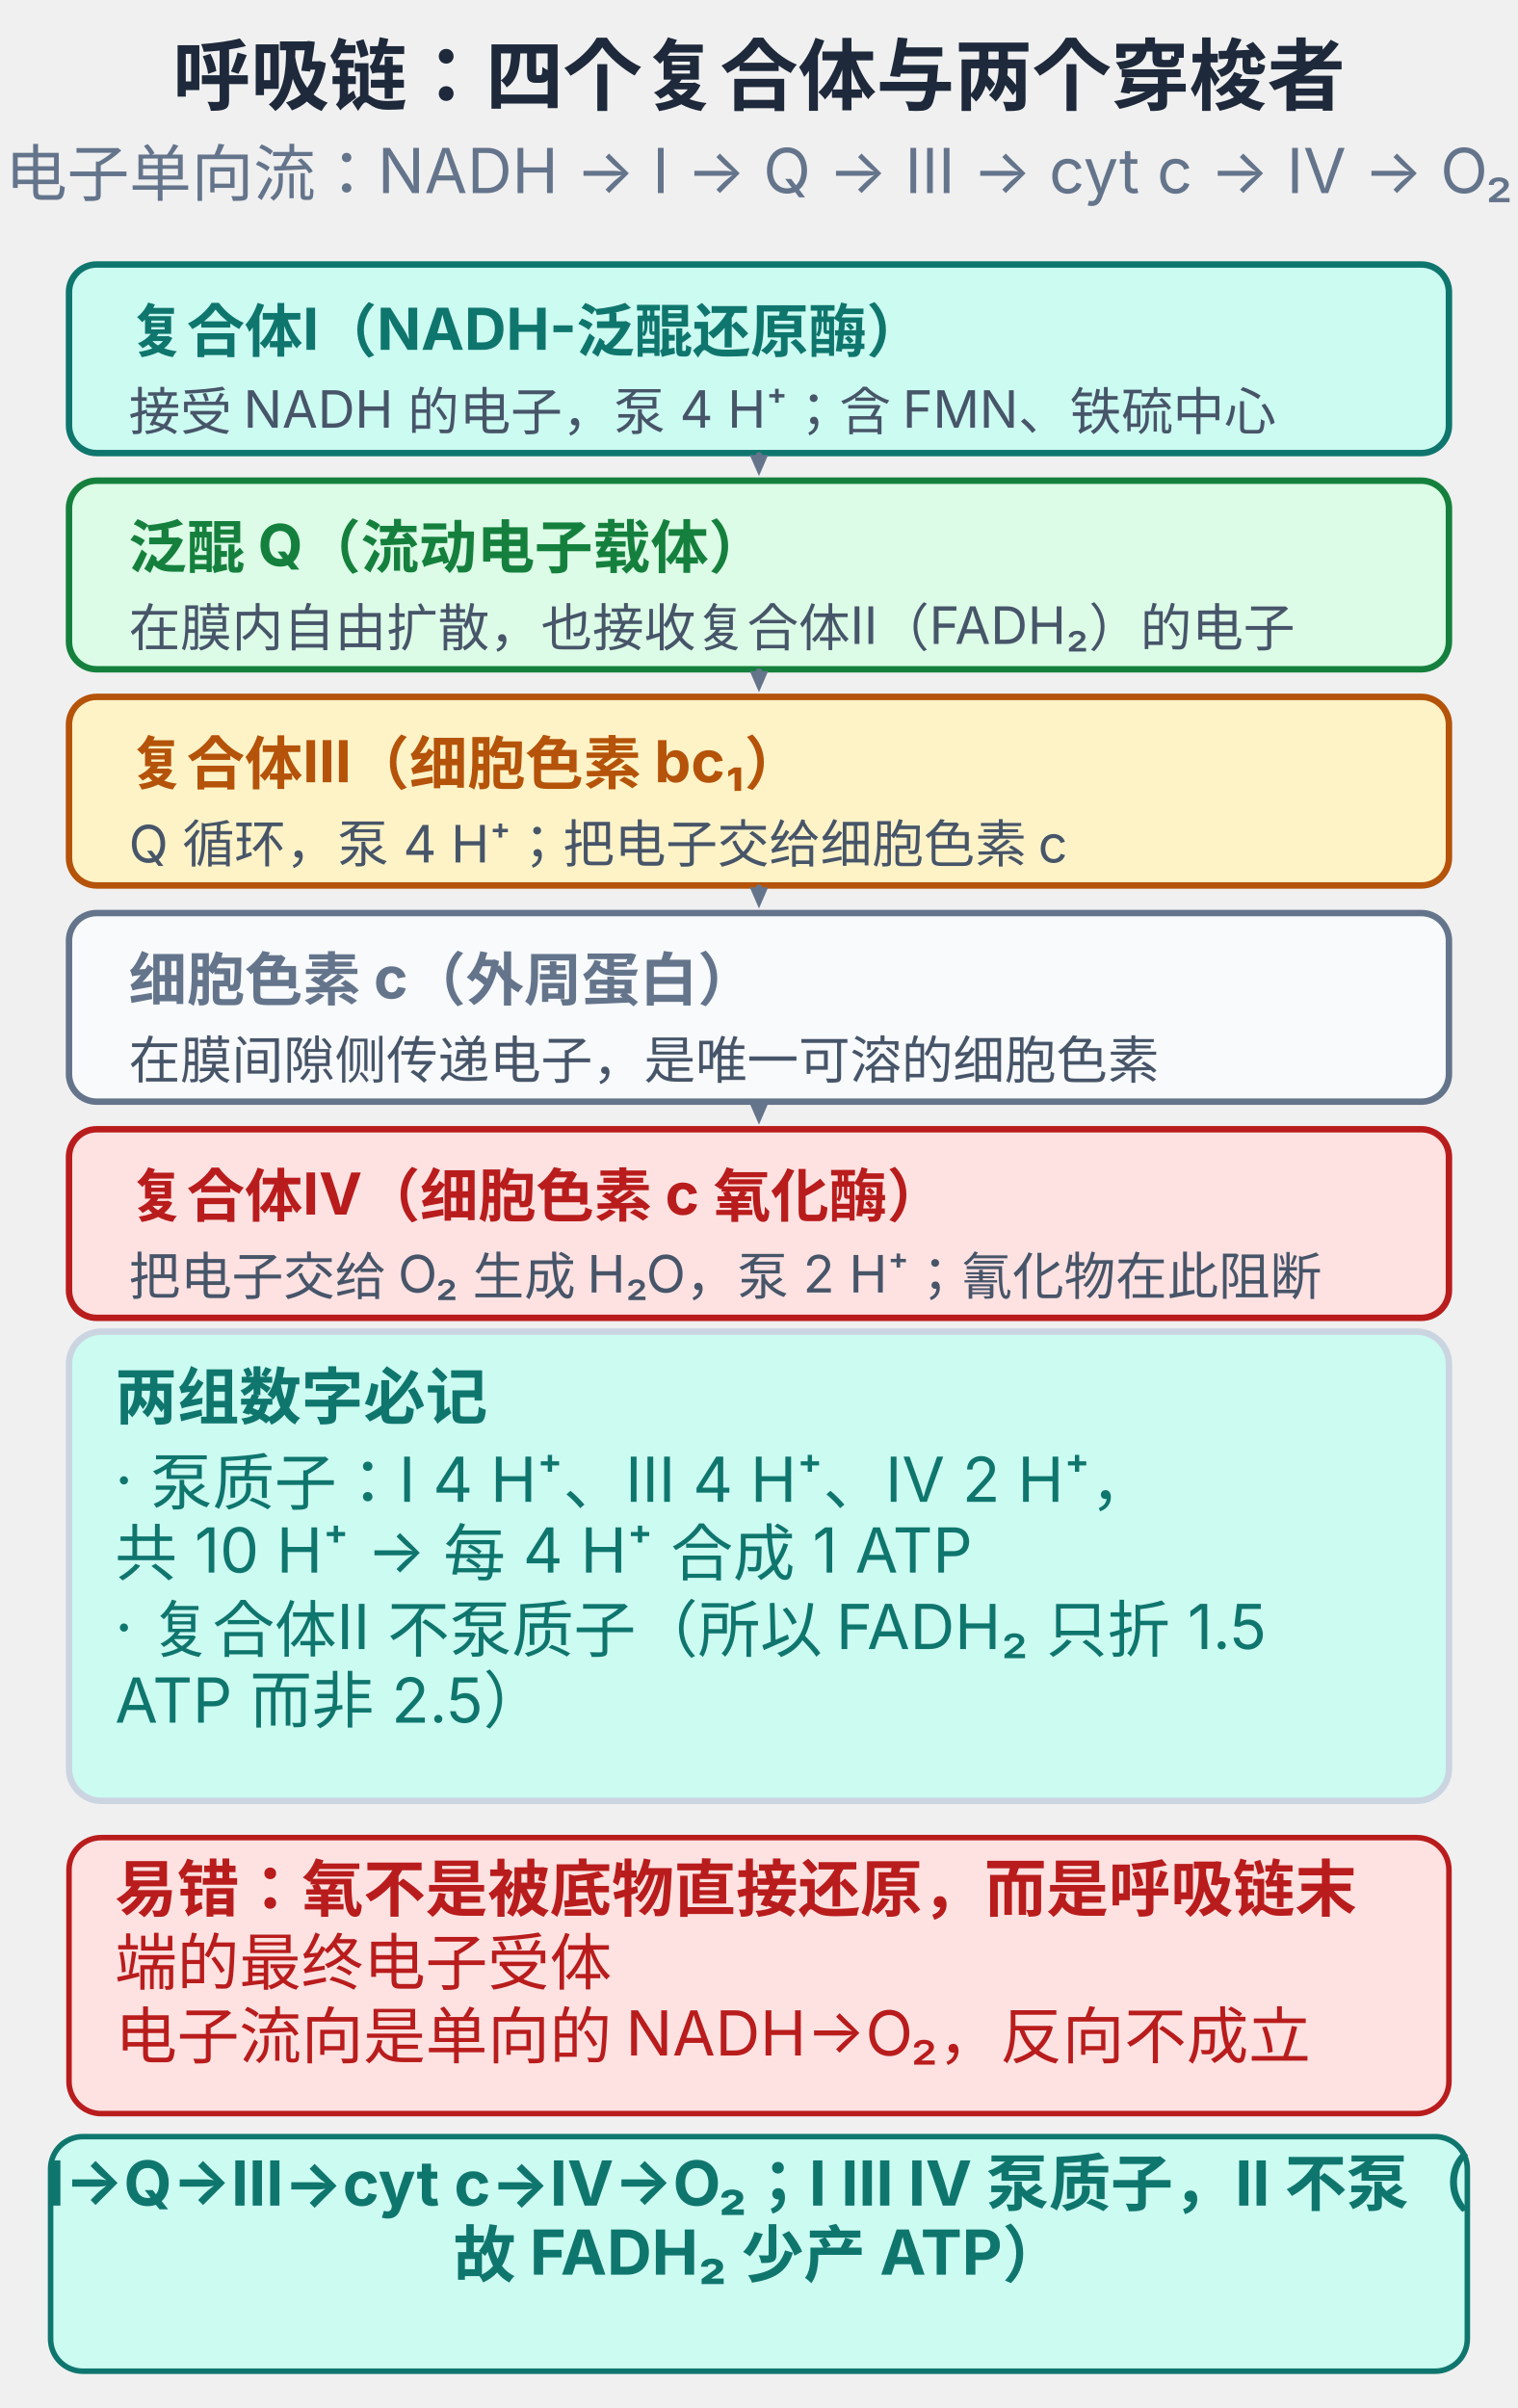
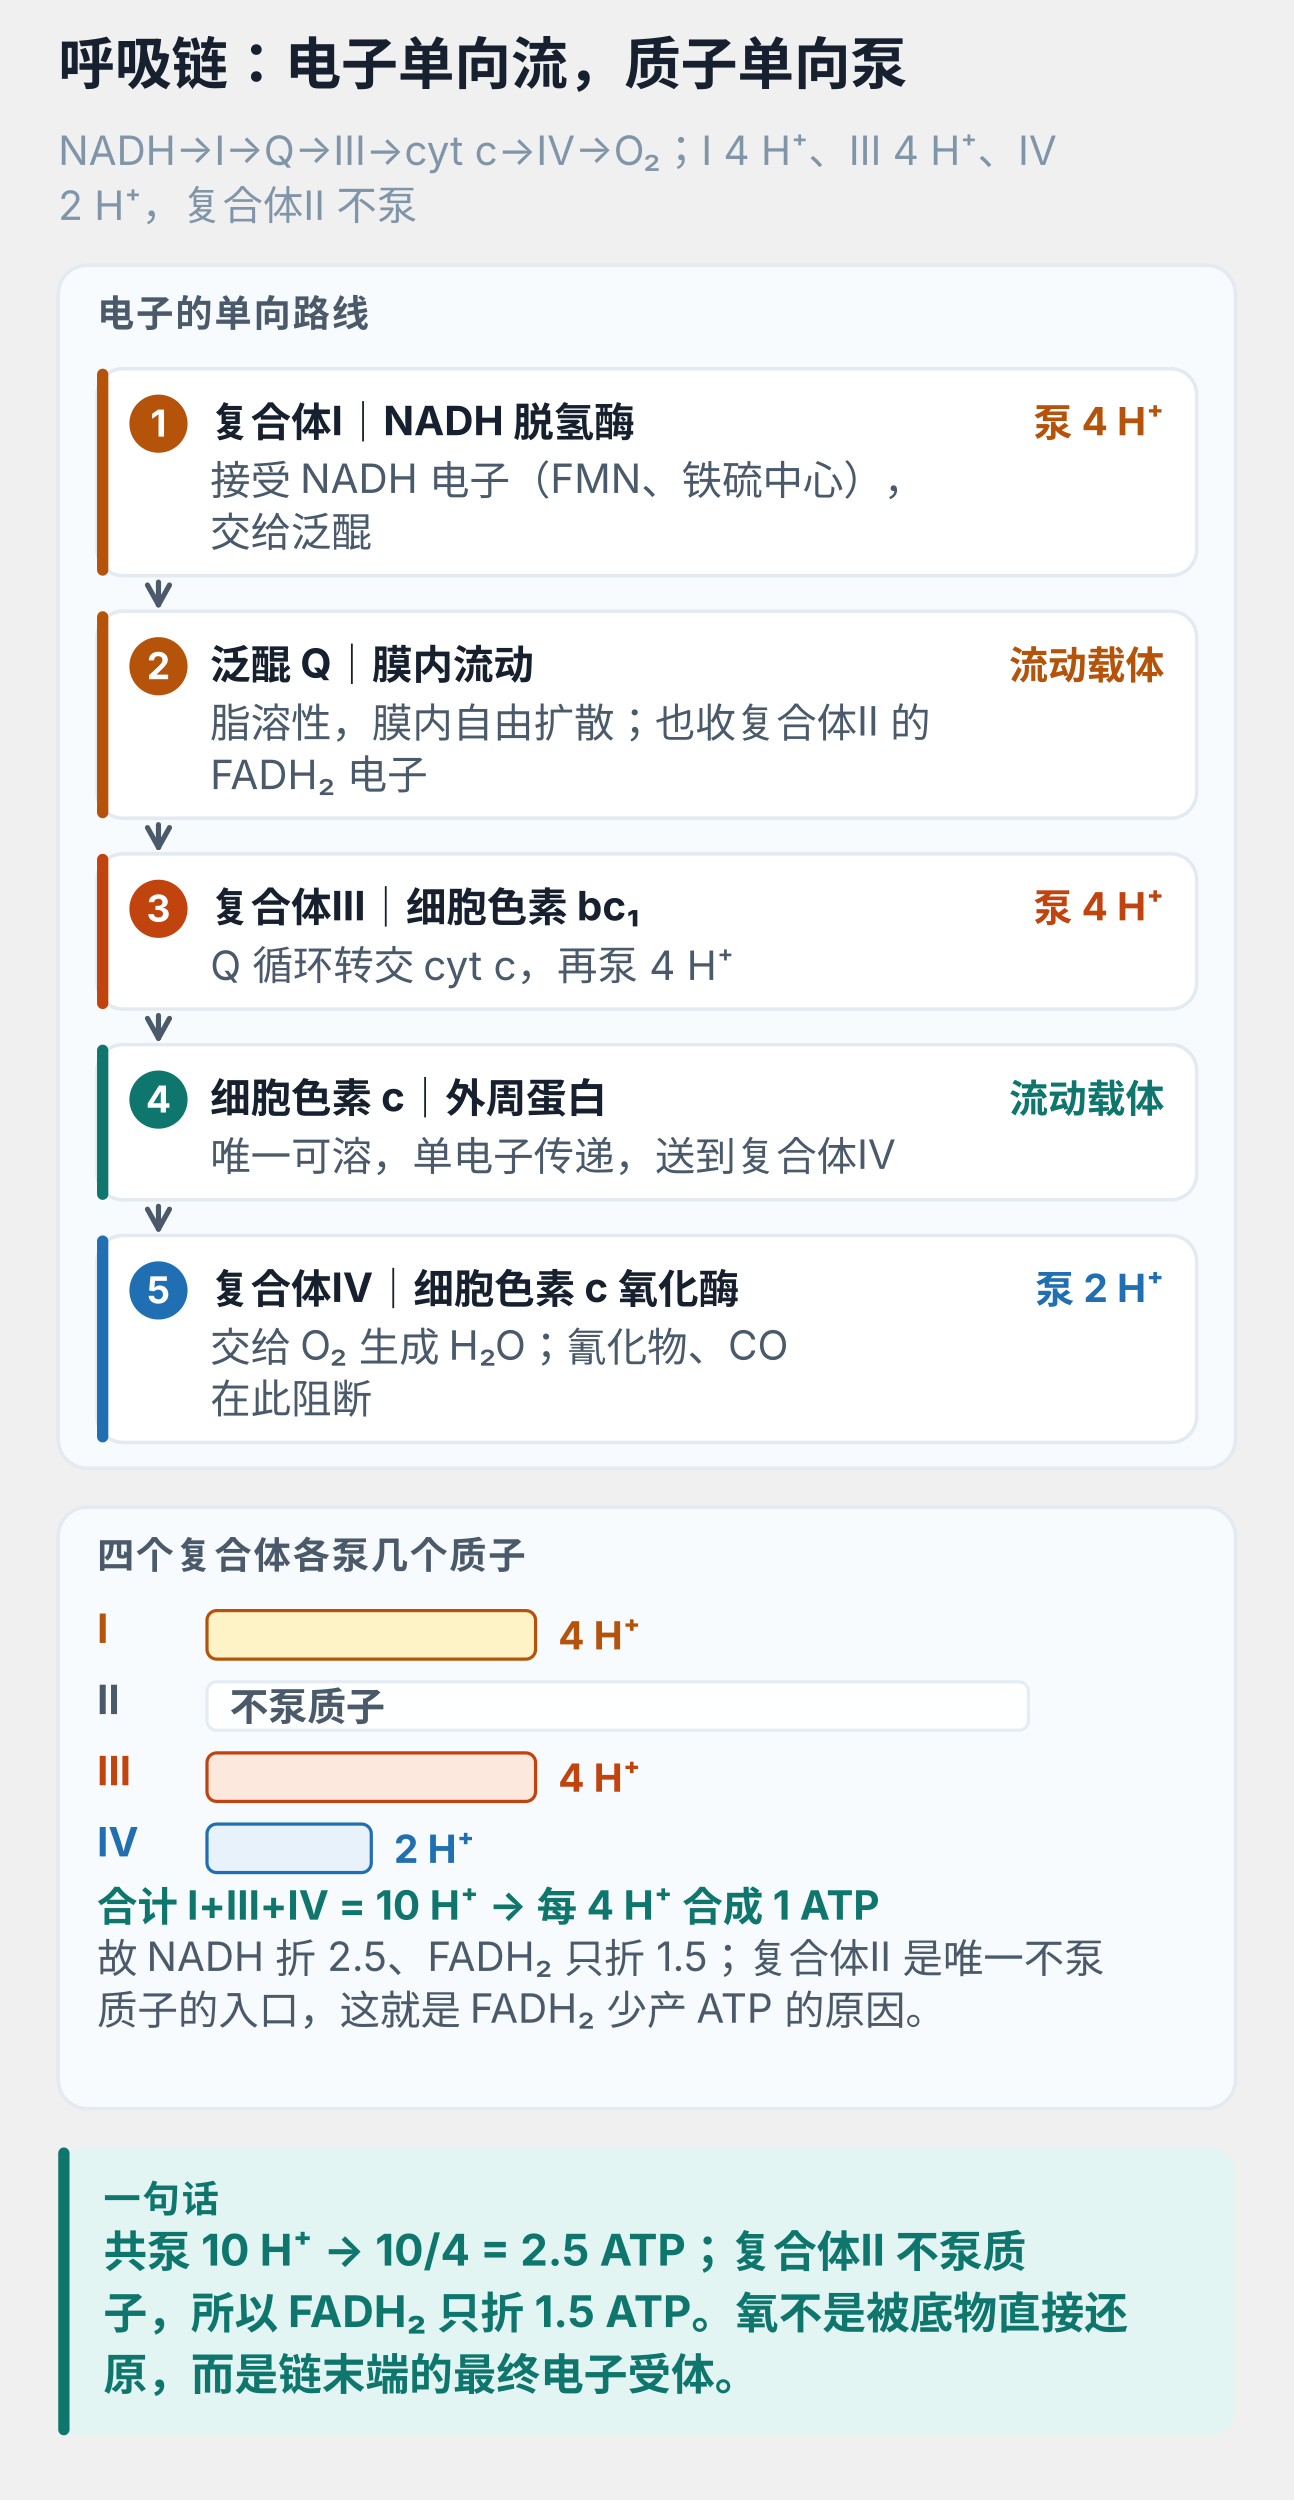
- <svg xmlns="http://www.w3.org/2000/svg" viewBox="0 0 330 523.5" width="100%" style="max-width:330px;display:block;margin:0 auto;background:#ffffff;border-radius:10px" role="img">
-   <text x="165.0" y="22.6" text-anchor="middle" font-size="17" font-weight="700" fill="#1e293b" font-family="-apple-system,'PingFang SC','Microsoft YaHei',sans-serif">呼吸链：四个复合体与两个穿梭者</text>
-   <text x="165.0" y="42.6" text-anchor="middle" font-size="13.5" font-weight="400" fill="#64748b" font-family="-apple-system,'PingFang SC','Microsoft YaHei',sans-serif">电子单向流：NADH → Ⅰ → Q → Ⅲ → cyt c → Ⅳ → O₂</text>
-   <rect x="15.0" y="57.5" width="300.0" height="41.0" rx="6" fill="#ccfbf1" stroke="#0f766e" stroke-width="1.4" />
-   <text x="28.0" y="76.5" text-anchor="start" font-size="12.6" font-weight="700" fill="#0f766e" font-family="-apple-system,'PingFang SC','Microsoft YaHei',sans-serif">复合体Ⅰ（NADH-泛醌还原酶）</text>
-   <text x="28.0" y="93.5" text-anchor="start" font-size="11.2" font-weight="400" fill="#475569" font-family="-apple-system,'PingFang SC','Microsoft YaHei',sans-serif">接受 NADH 的电子，泵 4 H⁺；含 FMN、铁硫中心</text>
-   <line x1="165.0" y1="99.5" x2="165.0" y2="99.0" stroke="#64748b" stroke-width="1.4" stroke-linecap="round" />
-   <polygon points="165.0,103.5 163.0,98.9 167.0,98.9" fill="#64748b" />
-   <rect x="15.0" y="104.5" width="300.0" height="41.0" rx="6" fill="#dcfce7" stroke="#15803d" stroke-width="1.4" />
-   <text x="28.0" y="123.5" text-anchor="start" font-size="12.6" font-weight="700" fill="#15803d" font-family="-apple-system,'PingFang SC','Microsoft YaHei',sans-serif">泛醌 Q（流动电子载体）</text>
-   <text x="28.0" y="140.5" text-anchor="start" font-size="11.2" font-weight="400" fill="#475569" font-family="-apple-system,'PingFang SC','Microsoft YaHei',sans-serif">在膜内自由扩散，也接收复合体Ⅱ（FADH₂）的电子</text>
-   <line x1="165.0" y1="146.5" x2="165.0" y2="146.0" stroke="#64748b" stroke-width="1.4" stroke-linecap="round" />
-   <polygon points="165.0,150.5 163.0,145.9 167.0,145.9" fill="#64748b" />
-   <rect x="15.0" y="151.5" width="300.0" height="41.0" rx="6" fill="#fef3c7" stroke="#b45309" stroke-width="1.4" />
-   <text x="28.0" y="170.5" text-anchor="start" font-size="12.6" font-weight="700" fill="#b45309" font-family="-apple-system,'PingFang SC','Microsoft YaHei',sans-serif">复合体Ⅲ（细胞色素 bc₁）</text>
-   <text x="28.0" y="187.5" text-anchor="start" font-size="11.2" font-weight="400" fill="#475569" font-family="-apple-system,'PingFang SC','Microsoft YaHei',sans-serif">Q 循环，泵 4 H⁺；把电子交给细胞色素 c</text>
-   <line x1="165.0" y1="193.5" x2="165.0" y2="193.0" stroke="#64748b" stroke-width="1.4" stroke-linecap="round" />
-   <polygon points="165.0,197.5 163.0,192.9 167.0,192.9" fill="#64748b" />
-   <rect x="15.0" y="198.5" width="300.0" height="41.0" rx="6" fill="#f8fafc" stroke="#64748b" stroke-width="1.4" />
-   <text x="28.0" y="217.5" text-anchor="start" font-size="12.6" font-weight="700" fill="#64748b" font-family="-apple-system,'PingFang SC','Microsoft YaHei',sans-serif">细胞色素 c（外周蛋白）</text>
-   <text x="28.0" y="234.5" text-anchor="start" font-size="11.2" font-weight="400" fill="#475569" font-family="-apple-system,'PingFang SC','Microsoft YaHei',sans-serif">在膜间隙侧传递电子，是唯一可溶的细胞色素</text>
-   <line x1="165.0" y1="240.5" x2="165.0" y2="240.0" stroke="#64748b" stroke-width="1.4" stroke-linecap="round" />
-   <polygon points="165.0,244.5 163.0,239.9 167.0,239.9" fill="#64748b" />
-   <rect x="15.0" y="245.5" width="300.0" height="41.0" rx="6" fill="#fee2e2" stroke="#b91c1c" stroke-width="1.4" />
-   <text x="28.0" y="264.5" text-anchor="start" font-size="12.6" font-weight="700" fill="#b91c1c" font-family="-apple-system,'PingFang SC','Microsoft YaHei',sans-serif">复合体Ⅳ（细胞色素 c 氧化酶）</text>
-   <text x="28.0" y="281.5" text-anchor="start" font-size="11.2" font-weight="400" fill="#475569" font-family="-apple-system,'PingFang SC','Microsoft YaHei',sans-serif">把电子交给 O₂ 生成 H₂O，泵 2 H⁺；氰化物在此阻断</text>
-   <rect x="15.0" y="289.5" width="300.0" height="102.0" rx="7" fill="#ccfbf1" stroke="#cbd5e1" stroke-width="1.4" />
-   <text x="25.0" y="308.5" text-anchor="start" font-size="13.5" font-weight="700" fill="#0f766e" font-family="-apple-system,'PingFang SC','Microsoft YaHei',sans-serif">两组数字必记</text>
-   <text x="25.0" y="326.5" text-anchor="start" font-size="13.5" font-weight="400" fill="#0f766e" font-family="-apple-system,'PingFang SC','Microsoft YaHei',sans-serif">· 泵质子：Ⅰ 4 H⁺、Ⅲ 4 H⁺、Ⅳ 2 H⁺，</text>
-   <text x="25.0" y="342.5" text-anchor="start" font-size="13.5" font-weight="400" fill="#0f766e" font-family="-apple-system,'PingFang SC','Microsoft YaHei',sans-serif">共 10 H⁺ → 每 4 H⁺ 合成 1 ATP</text>
-   <text x="25.0" y="358.5" text-anchor="start" font-size="13.5" font-weight="400" fill="#0f766e" font-family="-apple-system,'PingFang SC','Microsoft YaHei',sans-serif">· 复合体Ⅱ 不泵质子（所以 FADH₂ 只折 1.5</text>
-   <text x="25.0" y="374.5" text-anchor="start" font-size="13.5" font-weight="400" fill="#0f766e" font-family="-apple-system,'PingFang SC','Microsoft YaHei',sans-serif"> ATP 而非 2.5）</text>
-   <rect x="15.0" y="399.5" width="300.0" height="60.0" rx="7" fill="#fee2e2" stroke="#b91c1c" stroke-width="1.2" />
-   <text x="25.0" y="415.5" text-anchor="start" font-size="13.5" font-weight="700" fill="#b91c1c" font-family="-apple-system,'PingFang SC','Microsoft YaHei',sans-serif">易错：氧不是被底物直接还原，而是呼吸链末</text>
-   <text x="25.0" y="431.5" text-anchor="start" font-size="13.5" font-weight="400" fill="#b91c1c" font-family="-apple-system,'PingFang SC','Microsoft YaHei',sans-serif">端的最终电子受体</text>
-   <text x="25.0" y="447.5" text-anchor="start" font-size="13.5" font-weight="400" fill="#b91c1c" font-family="-apple-system,'PingFang SC','Microsoft YaHei',sans-serif">电子流向是单向的 NADH→O₂，反向不成立</text>
-   <rect x="11.0" y="464.5" width="308.0" height="51.0" rx="7" fill="#ccfbf1" stroke="#0f766e" stroke-width="1.2" />
-   <text x="165.0" y="479.5" text-anchor="middle" font-size="13.5" font-weight="700" fill="#0f766e" font-family="-apple-system,'PingFang SC','Microsoft YaHei',sans-serif">Ⅰ→Q→Ⅲ→cyt c→Ⅳ→O₂；Ⅰ Ⅲ Ⅳ 泵质子，Ⅱ 不泵（</text>
-   <text x="165.0" y="495.0" text-anchor="middle" font-size="13.5" font-weight="700" fill="#0f766e" font-family="-apple-system,'PingFang SC','Microsoft YaHei',sans-serif">故 FADH₂ 少产 ATP）</text>
+ <svg xmlns="http://www.w3.org/2000/svg" viewBox="0 0 400 773" width="100%" style="max-width:400px;display:block;margin:0 auto;background:#ffffff;border-radius:12px" role="img" aria-label="呼吸链：电子单向流，质子单向泵">
+   <text x="18.0" y="26.0" font-size="17.5" font-weight="700" fill="#16202e" font-family="-apple-system,BlinkMacSystemFont,'PingFang SC','Microsoft YaHei',sans-serif">呼吸链：电子单向流，质子单向泵</text>
+   <text x="18.0" y="51.0" font-size="12.5" font-weight="400" fill="#8095a8" font-family="-apple-system,BlinkMacSystemFont,'PingFang SC','Microsoft YaHei',sans-serif">NADH→Ⅰ→Q→Ⅲ→cyt c→Ⅳ→O₂；Ⅰ 4 H⁺、Ⅲ 4 H⁺、Ⅳ</text>
+   <text x="18.0" y="68.0" font-size="12.5" font-weight="400" fill="#8095a8" font-family="-apple-system,BlinkMacSystemFont,'PingFang SC','Microsoft YaHei',sans-serif">2 H⁺，复合体Ⅱ 不泵</text>
+   <rect x="18.0" y="82.0" width="364.0" height="372.0" rx="9" fill="#f8fbfd" stroke="#e3eaf2" stroke-width="1.1" />
+   <text x="30.0" y="101.0" font-size="11.5" font-weight="700" fill="#4a5a6b" letter-spacing="0.6" font-family="-apple-system,BlinkMacSystemFont,'PingFang SC','Microsoft YaHei',sans-serif">电子的单向路线</text>
+   <rect x="30.0" y="114.0" width="340.0" height="64.0" rx="8" fill="#ffffff" stroke="#e3eaf2" stroke-width="1.1" />
+   <rect x="30.0" y="114.0" width="3.5" height="64.0" rx="1.8" fill="#b45309" />
+   <circle cx="49.0" cy="131.0" r="9" fill="#b45309" />
+   <text x="49.0" y="135.0" text-anchor="middle" font-size="11.5" font-weight="700" fill="#ffffff" font-family="-apple-system,BlinkMacSystemFont,'PingFang SC','Microsoft YaHei',sans-serif">1</text>
+   <text x="65.0" y="135.0" font-size="12.5" font-weight="700" fill="#16202e" font-family="-apple-system,BlinkMacSystemFont,'PingFang SC','Microsoft YaHei',sans-serif">复合体Ⅰ｜NADH 脱氢酶</text>
+   <text x="360.0" y="135.0" text-anchor="end" font-size="12" font-weight="700" fill="#b45309" font-family="-apple-system,BlinkMacSystemFont,'PingFang SC','Microsoft YaHei',sans-serif">泵 4 H⁺</text>
+   <text x="65.0" y="153.0" font-size="12.5" font-weight="400" fill="#4a5a6b" font-family="-apple-system,BlinkMacSystemFont,'PingFang SC','Microsoft YaHei',sans-serif">接受 NADH 电子（FMN、铁硫中心），</text>
+   <text x="65.0" y="169.0" font-size="12.5" font-weight="400" fill="#4a5a6b" font-family="-apple-system,BlinkMacSystemFont,'PingFang SC','Microsoft YaHei',sans-serif">交给泛醌</text>
+   <line x1="49.0" y1="180.0" x2="49.0" y2="187.0" stroke="#4a5a6b" stroke-width="1.6" stroke-linecap="round" />
+   <line x1="49.0" y1="187.0" x2="45.6" y2="180.9" stroke="#4a5a6b" stroke-width="1.6" stroke-linecap="round" />
+   <line x1="49.0" y1="187.0" x2="52.4" y2="180.9" stroke="#4a5a6b" stroke-width="1.6" stroke-linecap="round" />
+   <rect x="30.0" y="189.0" width="340.0" height="64.0" rx="8" fill="#ffffff" stroke="#e3eaf2" stroke-width="1.1" />
+   <rect x="30.0" y="189.0" width="3.5" height="64.0" rx="1.8" fill="#b45309" />
+   <circle cx="49.0" cy="206.0" r="9" fill="#b45309" />
+   <text x="49.0" y="210.0" text-anchor="middle" font-size="11.5" font-weight="700" fill="#ffffff" font-family="-apple-system,BlinkMacSystemFont,'PingFang SC','Microsoft YaHei',sans-serif">2</text>
+   <text x="65.0" y="210.0" font-size="12.5" font-weight="700" fill="#16202e" font-family="-apple-system,BlinkMacSystemFont,'PingFang SC','Microsoft YaHei',sans-serif">泛醌 Q｜膜内流动</text>
+   <text x="360.0" y="210.0" text-anchor="end" font-size="12" font-weight="700" fill="#b45309" font-family="-apple-system,BlinkMacSystemFont,'PingFang SC','Microsoft YaHei',sans-serif">流动载体</text>
+   <text x="65.0" y="228.0" font-size="12.5" font-weight="400" fill="#4a5a6b" font-family="-apple-system,BlinkMacSystemFont,'PingFang SC','Microsoft YaHei',sans-serif">脂溶性，膜内自由扩散；也收复合体Ⅱ 的</text>
+   <text x="65.0" y="244.0" font-size="12.5" font-weight="400" fill="#4a5a6b" font-family="-apple-system,BlinkMacSystemFont,'PingFang SC','Microsoft YaHei',sans-serif">FADH₂ 电子</text>
+   <line x1="49.0" y1="255.0" x2="49.0" y2="262.0" stroke="#4a5a6b" stroke-width="1.6" stroke-linecap="round" />
+   <line x1="49.0" y1="262.0" x2="45.6" y2="255.9" stroke="#4a5a6b" stroke-width="1.6" stroke-linecap="round" />
+   <line x1="49.0" y1="262.0" x2="52.4" y2="255.9" stroke="#4a5a6b" stroke-width="1.6" stroke-linecap="round" />
+   <rect x="30.0" y="264.0" width="340.0" height="48.0" rx="8" fill="#ffffff" stroke="#e3eaf2" stroke-width="1.1" />
+   <rect x="30.0" y="264.0" width="3.5" height="48.0" rx="1.8" fill="#c1440e" />
+   <circle cx="49.0" cy="281.0" r="9" fill="#c1440e" />
+   <text x="49.0" y="285.0" text-anchor="middle" font-size="11.5" font-weight="700" fill="#ffffff" font-family="-apple-system,BlinkMacSystemFont,'PingFang SC','Microsoft YaHei',sans-serif">3</text>
+   <text x="65.0" y="285.0" font-size="12.5" font-weight="700" fill="#16202e" font-family="-apple-system,BlinkMacSystemFont,'PingFang SC','Microsoft YaHei',sans-serif">复合体Ⅲ｜细胞色素 bc₁</text>
+   <text x="360.0" y="285.0" text-anchor="end" font-size="12" font-weight="700" fill="#c1440e" font-family="-apple-system,BlinkMacSystemFont,'PingFang SC','Microsoft YaHei',sans-serif">泵 4 H⁺</text>
+   <text x="65.0" y="303.0" font-size="12.5" font-weight="400" fill="#4a5a6b" font-family="-apple-system,BlinkMacSystemFont,'PingFang SC','Microsoft YaHei',sans-serif">Q 循环转交 cyt c，再泵 4 H⁺</text>
+   <line x1="49.0" y1="314.0" x2="49.0" y2="321.0" stroke="#4a5a6b" stroke-width="1.6" stroke-linecap="round" />
+   <line x1="49.0" y1="321.0" x2="45.6" y2="314.9" stroke="#4a5a6b" stroke-width="1.6" stroke-linecap="round" />
+   <line x1="49.0" y1="321.0" x2="52.4" y2="314.9" stroke="#4a5a6b" stroke-width="1.6" stroke-linecap="round" />
+   <rect x="30.0" y="323.0" width="340.0" height="48.0" rx="8" fill="#ffffff" stroke="#e3eaf2" stroke-width="1.1" />
+   <rect x="30.0" y="323.0" width="3.5" height="48.0" rx="1.8" fill="#0f766e" />
+   <circle cx="49.0" cy="340.0" r="9" fill="#0f766e" />
+   <text x="49.0" y="344.0" text-anchor="middle" font-size="11.5" font-weight="700" fill="#ffffff" font-family="-apple-system,BlinkMacSystemFont,'PingFang SC','Microsoft YaHei',sans-serif">4</text>
+   <text x="65.0" y="344.0" font-size="12.5" font-weight="700" fill="#16202e" font-family="-apple-system,BlinkMacSystemFont,'PingFang SC','Microsoft YaHei',sans-serif">细胞色素 c｜外周蛋白</text>
+   <text x="360.0" y="344.0" text-anchor="end" font-size="12" font-weight="700" fill="#0f766e" font-family="-apple-system,BlinkMacSystemFont,'PingFang SC','Microsoft YaHei',sans-serif">流动载体</text>
+   <text x="65.0" y="362.0" font-size="12.5" font-weight="400" fill="#4a5a6b" font-family="-apple-system,BlinkMacSystemFont,'PingFang SC','Microsoft YaHei',sans-serif">唯一可溶，单电子传递，送到复合体Ⅳ</text>
+   <line x1="49.0" y1="373.0" x2="49.0" y2="380.0" stroke="#4a5a6b" stroke-width="1.6" stroke-linecap="round" />
+   <line x1="49.0" y1="380.0" x2="45.6" y2="373.9" stroke="#4a5a6b" stroke-width="1.6" stroke-linecap="round" />
+   <line x1="49.0" y1="380.0" x2="52.4" y2="373.9" stroke="#4a5a6b" stroke-width="1.6" stroke-linecap="round" />
+   <rect x="30.0" y="382.0" width="340.0" height="64.0" rx="8" fill="#ffffff" stroke="#e3eaf2" stroke-width="1.1" />
+   <rect x="30.0" y="382.0" width="3.5" height="64.0" rx="1.8" fill="#1f6fb2" />
+   <circle cx="49.0" cy="399.0" r="9" fill="#1f6fb2" />
+   <text x="49.0" y="403.0" text-anchor="middle" font-size="11.5" font-weight="700" fill="#ffffff" font-family="-apple-system,BlinkMacSystemFont,'PingFang SC','Microsoft YaHei',sans-serif">5</text>
+   <text x="65.0" y="403.0" font-size="12.5" font-weight="700" fill="#16202e" font-family="-apple-system,BlinkMacSystemFont,'PingFang SC','Microsoft YaHei',sans-serif">复合体Ⅳ｜细胞色素 c 氧化酶</text>
+   <text x="360.0" y="403.0" text-anchor="end" font-size="12" font-weight="700" fill="#1f6fb2" font-family="-apple-system,BlinkMacSystemFont,'PingFang SC','Microsoft YaHei',sans-serif">泵 2 H⁺</text>
+   <text x="65.0" y="421.0" font-size="12.5" font-weight="400" fill="#4a5a6b" font-family="-apple-system,BlinkMacSystemFont,'PingFang SC','Microsoft YaHei',sans-serif">交给 O₂ 生成 H₂O；氰化物、CO </text>
+   <text x="65.0" y="437.0" font-size="12.5" font-weight="400" fill="#4a5a6b" font-family="-apple-system,BlinkMacSystemFont,'PingFang SC','Microsoft YaHei',sans-serif">在此阻断</text>
+   <rect x="18.0" y="466.0" width="364.0" height="186.0" rx="9" fill="#f8fbfd" stroke="#e3eaf2" stroke-width="1.1" />
+   <text x="30.0" y="485.0" font-size="11.5" font-weight="700" fill="#4a5a6b" letter-spacing="0.6" font-family="-apple-system,BlinkMacSystemFont,'PingFang SC','Microsoft YaHei',sans-serif">四个复合体各泵几个质子</text>
+   <text x="30.0" y="508.0" font-size="12.5" font-weight="700" fill="#b45309" font-family="-apple-system,BlinkMacSystemFont,'PingFang SC','Microsoft YaHei',sans-serif">Ⅰ</text>
+   <rect x="64.0" y="498.0" width="101.6" height="15.0" rx="3" fill="#fef3c7" stroke="#b45309" stroke-width="1" />
+   <text x="172.6" y="510.0" font-size="12" font-weight="700" fill="#b45309" font-family="-apple-system,BlinkMacSystemFont,'PingFang SC','Microsoft YaHei',sans-serif">4 H⁺</text>
+   <text x="30.0" y="530.0" font-size="12.5" font-weight="700" fill="#4a5a6b" font-family="-apple-system,BlinkMacSystemFont,'PingFang SC','Microsoft YaHei',sans-serif">Ⅱ</text>
+   <rect x="64.0" y="520.0" width="254.0" height="15.0" rx="3" fill="#ffffff" stroke="#e3eaf2" stroke-width="1" opacity="0.9" />
+   <text x="71.0" y="532.0" font-size="12" font-weight="700" fill="#4a5a6b" font-family="-apple-system,BlinkMacSystemFont,'PingFang SC','Microsoft YaHei',sans-serif">不泵质子</text>
+   <text x="30.0" y="552.0" font-size="12.5" font-weight="700" fill="#c1440e" font-family="-apple-system,BlinkMacSystemFont,'PingFang SC','Microsoft YaHei',sans-serif">Ⅲ</text>
+   <rect x="64.0" y="542.0" width="101.6" height="15.0" rx="3" fill="#fde8dd" stroke="#c1440e" stroke-width="1" />
+   <text x="172.6" y="554.0" font-size="12" font-weight="700" fill="#c1440e" font-family="-apple-system,BlinkMacSystemFont,'PingFang SC','Microsoft YaHei',sans-serif">4 H⁺</text>
+   <text x="30.0" y="574.0" font-size="12.5" font-weight="700" fill="#1f6fb2" font-family="-apple-system,BlinkMacSystemFont,'PingFang SC','Microsoft YaHei',sans-serif">Ⅳ</text>
+   <rect x="64.0" y="564.0" width="50.8" height="15.0" rx="3" fill="#e8f2fb" stroke="#1f6fb2" stroke-width="1" />
+   <text x="121.8" y="576.0" font-size="12" font-weight="700" fill="#1f6fb2" font-family="-apple-system,BlinkMacSystemFont,'PingFang SC','Microsoft YaHei',sans-serif">2 H⁺</text>
+   <text x="30.0" y="594.0" font-size="12.5" font-weight="700" fill="#0f766e" font-family="-apple-system,BlinkMacSystemFont,'PingFang SC','Microsoft YaHei',sans-serif">合计 Ⅰ+Ⅲ+Ⅳ = 10 H⁺ → 每 4 H⁺ 合成 1 ATP</text>
+   <text x="30.0" y="610.0" font-size="12.5" font-weight="400" fill="#4a5a6b" font-family="-apple-system,BlinkMacSystemFont,'PingFang SC','Microsoft YaHei',sans-serif">故 NADH 折 2.5、FADH₂ 只折 1.5；复合体Ⅱ 是唯一不泵</text>
+   <text x="30.0" y="626.0" font-size="12.5" font-weight="400" fill="#4a5a6b" font-family="-apple-system,BlinkMacSystemFont,'PingFang SC','Microsoft YaHei',sans-serif">质子的入口，这就是 FADH₂ 少产 ATP 的原因。</text>
+   <rect x="18.0" y="664.0" width="364.0" height="89.0" rx="8" fill="#e2f5f2" />
+   <rect x="18.0" y="664.0" width="3.5" height="89.0" rx="1.8" fill="#0f766e" />
+   <text x="32.0" y="684.0" font-size="11.5" font-weight="700" fill="#0f766e" letter-spacing="0.6" font-family="-apple-system,BlinkMacSystemFont,'PingFang SC','Microsoft YaHei',sans-serif">一句话</text>
+   <text x="32.0" y="701.0" font-size="13.5" font-weight="700" fill="#0f766e" font-family="-apple-system,BlinkMacSystemFont,'PingFang SC','Microsoft YaHei',sans-serif">共泵 10 H⁺ → 10/4 = 2.5 ATP；复合体Ⅱ 不泵质</text>
+   <text x="32.0" y="720.0" font-size="13.5" font-weight="700" fill="#0f766e" font-family="-apple-system,BlinkMacSystemFont,'PingFang SC','Microsoft YaHei',sans-serif">子，所以 FADH₂ 只折 1.5 ATP。氧不是被底物直接还</text>
+   <text x="32.0" y="739.0" font-size="13.5" font-weight="700" fill="#0f766e" font-family="-apple-system,BlinkMacSystemFont,'PingFang SC','Microsoft YaHei',sans-serif">原，而是链末端的最终电子受体。</text>
</svg>
